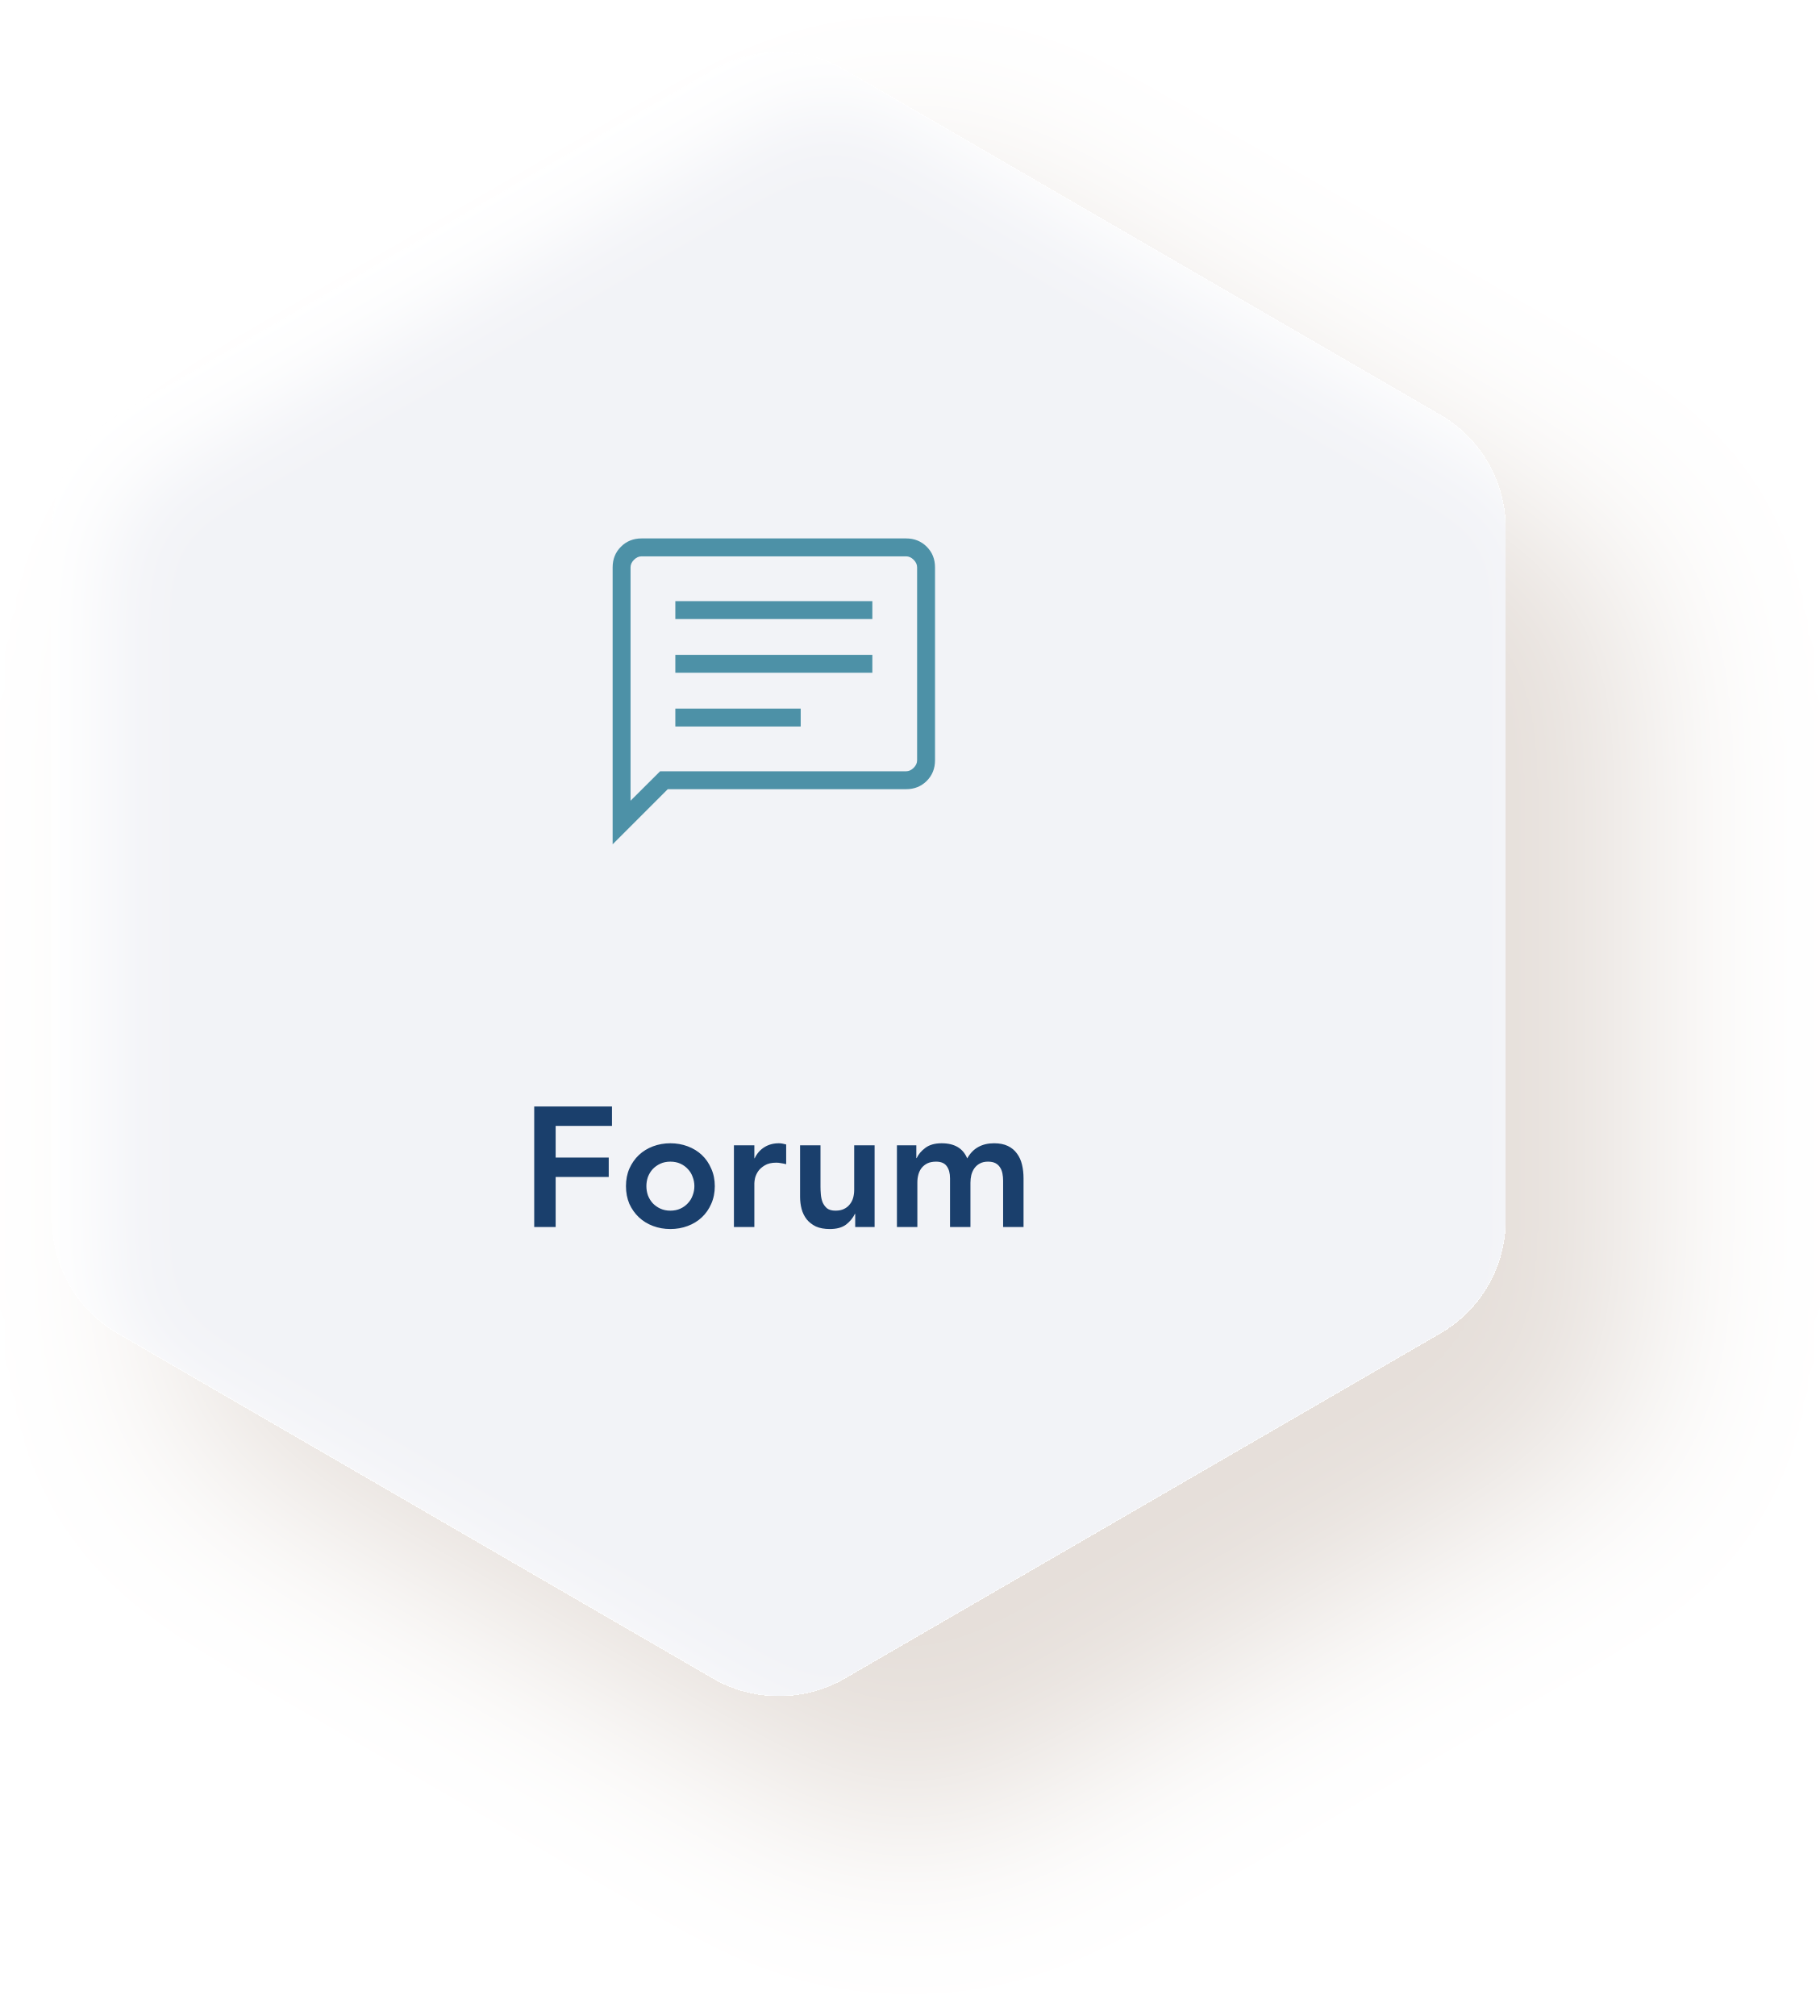
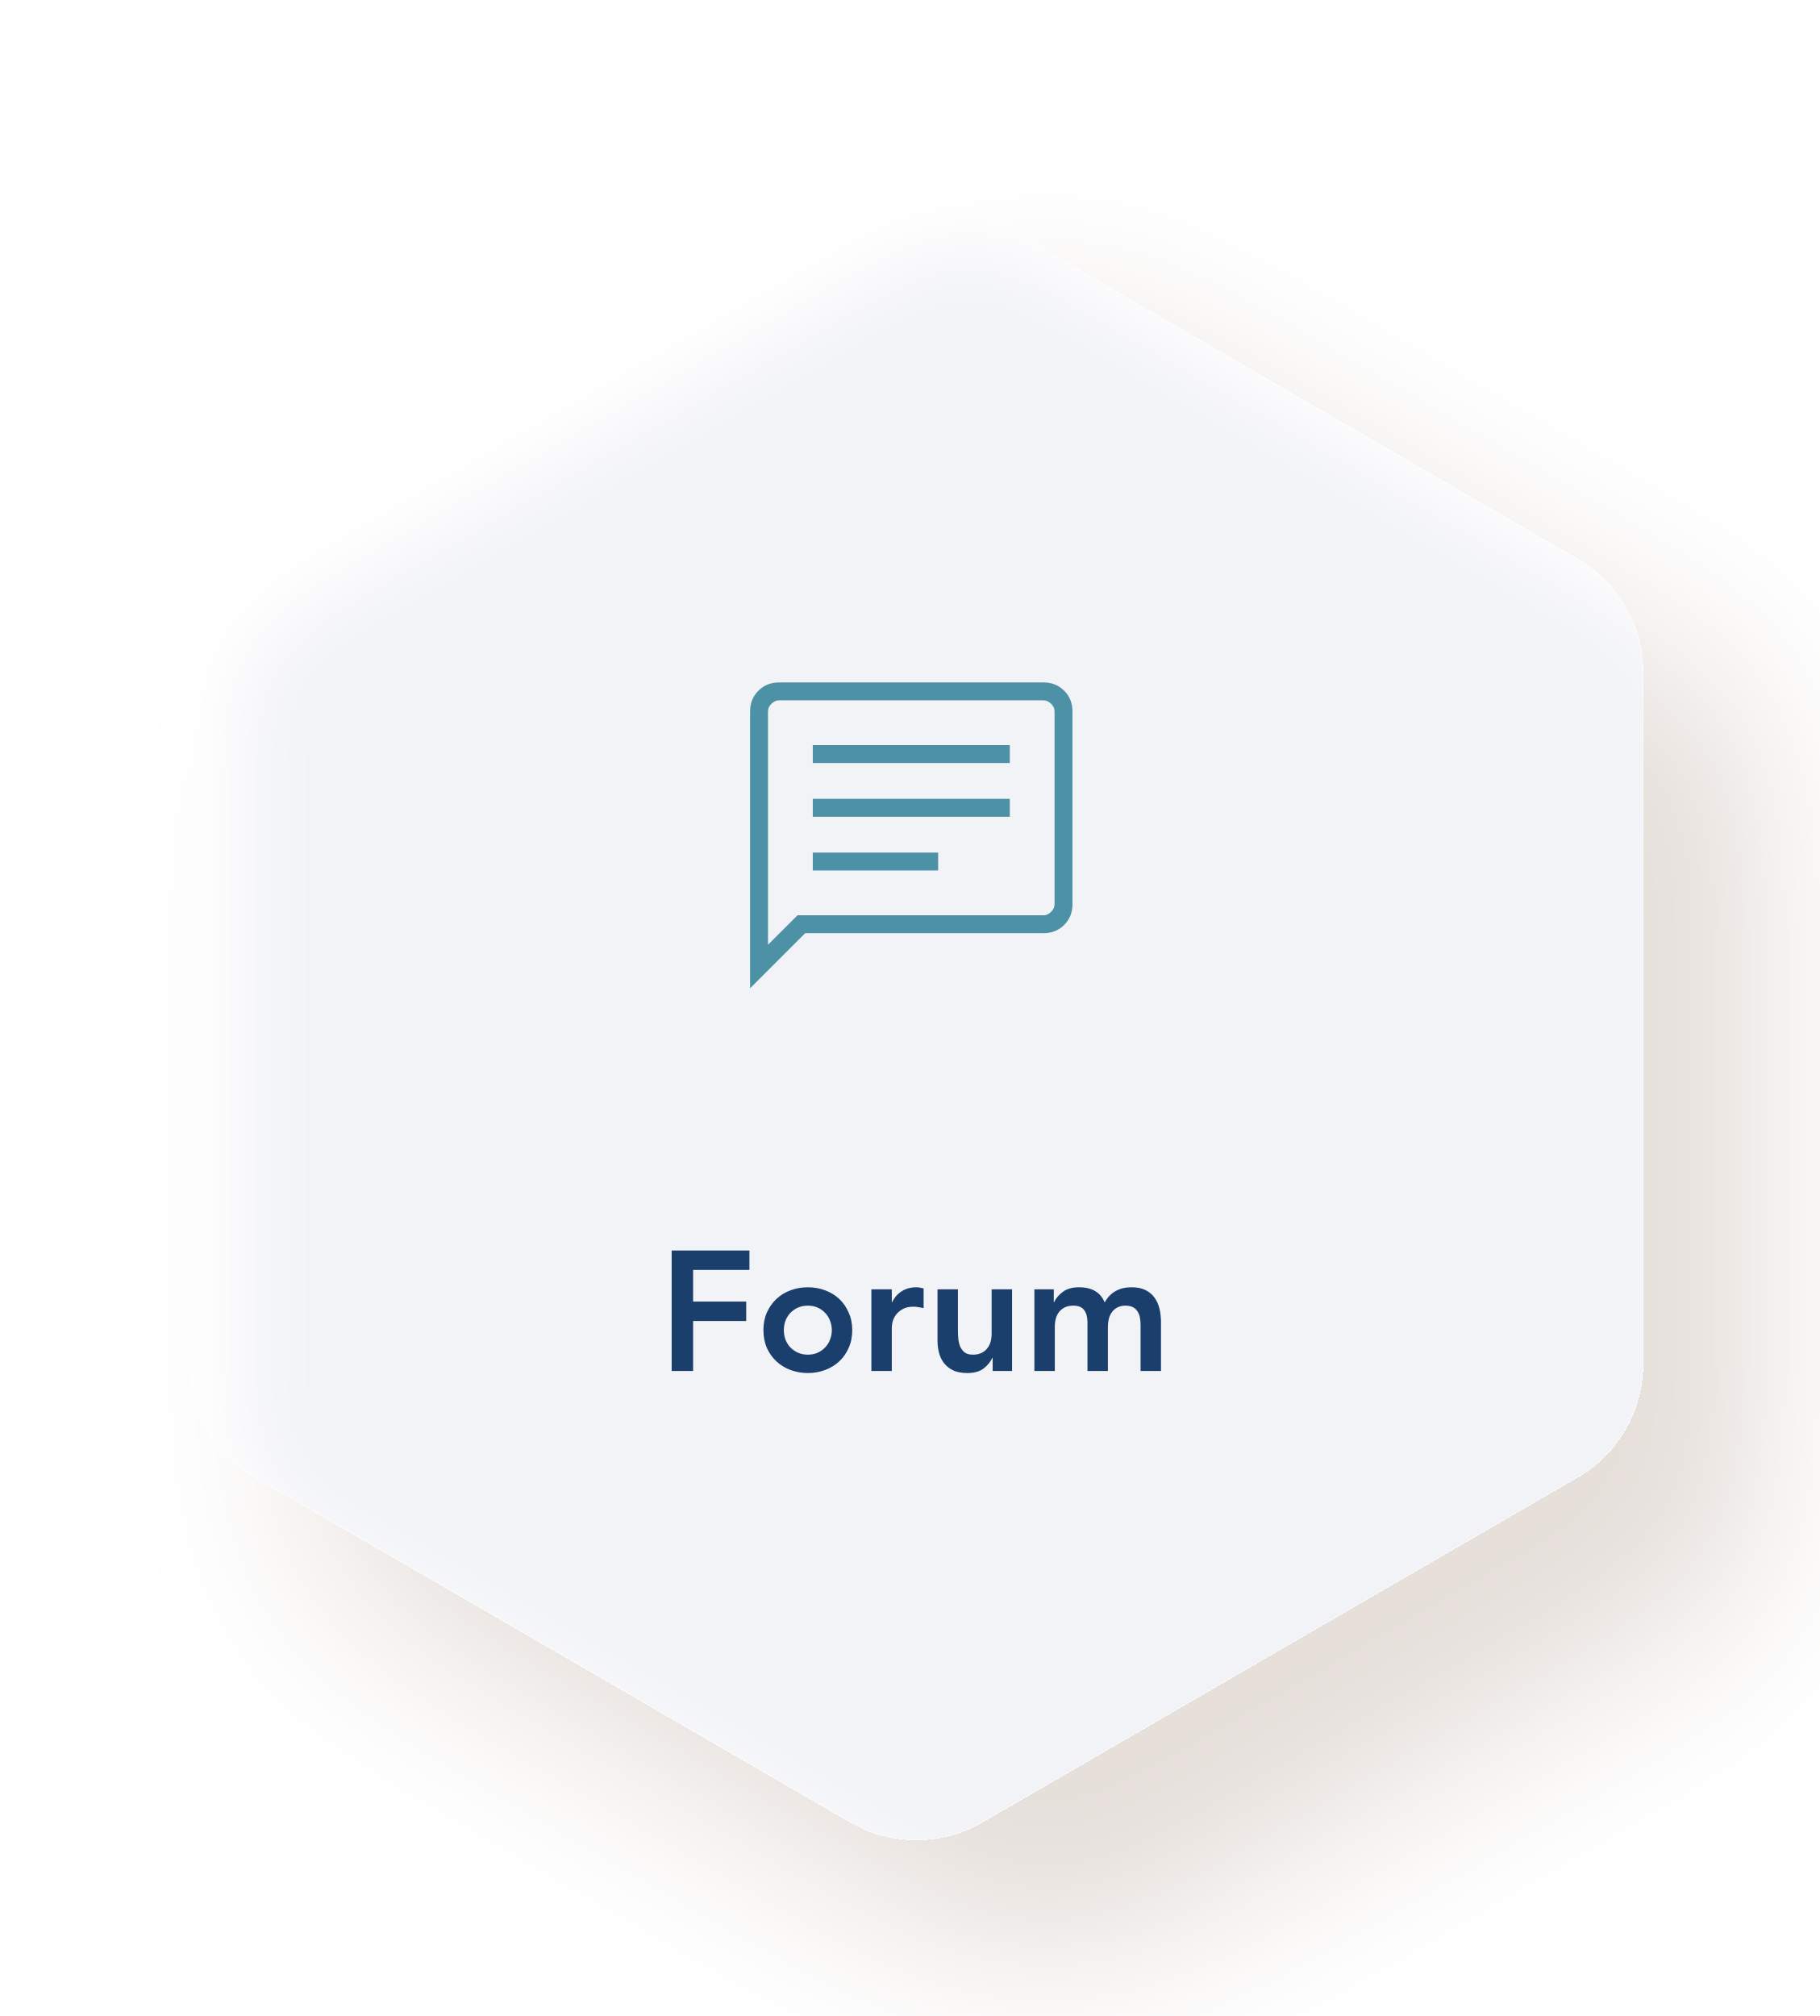
- <svg xmlns="http://www.w3.org/2000/svg" width="139" height="154" viewBox="0 0 139 154" fill="none">
+ <svg xmlns="http://www.w3.org/2000/svg" width="139" height="154" viewBox="-10.5 -11 139 154" fill="none">
  <g filter="url(#filter0_di_1_68)">
    <path d="M110.015 31.715C113.101 33.503 115.001 36.8 115.001 40.367V93.178C115.001 96.745 113.101 100.042 110.015 101.83L64.514 128.197C61.413 129.994 57.588 129.994 54.486 128.197L8.986 101.83C5.9 100.042 4 96.745 4 93.178V40.367C4 36.8 5.9 33.503 8.986 31.715L54.486 5.348C57.588 3.551 61.413 3.551 64.514 5.348L110.015 31.715Z" fill="#F2F3F7" />
  </g>
  <path d="M40.809 84.525H46.749V86.007H42.447V88.425H46.502V89.907H42.447V93.729H40.809V84.525ZM47.818 90.609C47.818 90.115 47.905 89.668 48.078 89.27C48.26 88.862 48.503 88.516 48.806 88.23C49.11 87.944 49.469 87.723 49.885 87.567C50.301 87.411 50.743 87.333 51.211 87.333C51.679 87.333 52.121 87.411 52.537 87.567C52.953 87.723 53.313 87.944 53.616 88.23C53.92 88.516 54.158 88.862 54.331 89.27C54.513 89.668 54.604 90.115 54.604 90.609C54.604 91.103 54.513 91.553 54.331 91.961C54.158 92.359 53.92 92.702 53.616 92.988C53.313 93.274 52.953 93.495 52.537 93.651C52.121 93.807 51.679 93.885 51.211 93.885C50.743 93.885 50.301 93.807 49.885 93.651C49.469 93.495 49.11 93.274 48.806 92.988C48.503 92.702 48.26 92.359 48.078 91.961C47.905 91.553 47.818 91.103 47.818 90.609ZM49.378 90.609C49.378 90.851 49.417 91.085 49.495 91.311C49.582 91.536 49.703 91.735 49.859 91.909C50.024 92.082 50.219 92.221 50.444 92.325C50.67 92.429 50.925 92.481 51.211 92.481C51.497 92.481 51.753 92.429 51.978 92.325C52.204 92.221 52.394 92.082 52.55 91.909C52.715 91.735 52.836 91.536 52.914 91.311C53.001 91.085 53.044 90.851 53.044 90.609C53.044 90.366 53.001 90.132 52.914 89.907C52.836 89.681 52.715 89.482 52.55 89.309C52.394 89.135 52.204 88.997 51.978 88.893C51.753 88.789 51.497 88.737 51.211 88.737C50.925 88.737 50.67 88.789 50.444 88.893C50.219 88.997 50.024 89.135 49.859 89.309C49.703 89.482 49.582 89.681 49.495 89.907C49.417 90.132 49.378 90.366 49.378 90.609ZM56.065 87.489H57.625V88.477H57.651C57.824 88.113 58.071 87.831 58.392 87.632C58.713 87.432 59.081 87.333 59.497 87.333C59.592 87.333 59.683 87.341 59.77 87.359C59.865 87.376 59.961 87.398 60.056 87.424V88.932C59.926 88.897 59.796 88.871 59.666 88.854C59.545 88.828 59.423 88.815 59.302 88.815C58.938 88.815 58.643 88.884 58.418 89.023C58.201 89.153 58.032 89.304 57.911 89.478C57.798 89.651 57.72 89.824 57.677 89.998C57.642 90.171 57.625 90.301 57.625 90.388V93.729H56.065V87.489ZM66.812 93.729H65.33V92.728H65.304C65.156 93.04 64.931 93.313 64.628 93.547C64.324 93.772 63.913 93.885 63.393 93.885C62.977 93.885 62.621 93.82 62.327 93.69C62.041 93.551 61.807 93.369 61.625 93.144C61.443 92.91 61.313 92.645 61.235 92.351C61.157 92.056 61.118 91.748 61.118 91.428V87.489H62.678V90.648C62.678 90.821 62.686 91.016 62.704 91.233C62.721 91.441 62.764 91.64 62.834 91.831C62.912 92.013 63.024 92.169 63.172 92.299C63.328 92.42 63.544 92.481 63.822 92.481C64.082 92.481 64.298 92.437 64.472 92.351C64.654 92.264 64.801 92.147 64.914 92C65.035 91.852 65.122 91.683 65.174 91.493C65.226 91.302 65.252 91.103 65.252 90.895V87.489H66.812V93.729ZM68.517 87.489H69.999V88.464H70.025C70.164 88.169 70.385 87.909 70.689 87.684C71.001 87.45 71.416 87.333 71.936 87.333C72.916 87.333 73.566 87.718 73.886 88.49C74.112 88.091 74.394 87.801 74.731 87.619C75.07 87.428 75.472 87.333 75.941 87.333C76.356 87.333 76.707 87.402 76.993 87.541C77.279 87.679 77.509 87.87 77.683 88.113C77.865 88.355 77.995 88.641 78.073 88.971C78.15 89.291 78.189 89.638 78.189 90.011V93.729H76.629V90.193C76.629 90.002 76.612 89.82 76.578 89.647C76.543 89.465 76.482 89.309 76.395 89.179C76.309 89.04 76.192 88.932 76.044 88.854C75.897 88.776 75.707 88.737 75.472 88.737C75.23 88.737 75.022 88.784 74.849 88.88C74.684 88.966 74.545 89.088 74.433 89.244C74.329 89.391 74.251 89.564 74.198 89.764C74.155 89.954 74.133 90.149 74.133 90.349V93.729H72.573V90.011C72.573 89.621 72.491 89.313 72.326 89.088C72.162 88.854 71.889 88.737 71.507 88.737C71.248 88.737 71.026 88.78 70.844 88.867C70.671 88.953 70.524 89.07 70.403 89.218C70.29 89.365 70.207 89.534 70.156 89.725C70.103 89.915 70.078 90.115 70.078 90.323V93.729H68.517V87.489Z" fill="#1A3F6C" />
  <path d="M51.589 55.496H61.166V54.128H51.589V55.496ZM51.589 51.392H66.639V50.023H51.589V51.392ZM51.589 47.287H66.639V45.919H51.589V47.287ZM46.8 64.495V43.34C46.8 42.711 47.011 42.185 47.434 41.764C47.855 41.342 48.38 41.13 49.01 41.13H69.218C69.847 41.13 70.373 41.342 70.794 41.764C71.216 42.185 71.427 42.711 71.427 43.34V58.075C71.427 58.705 71.217 59.23 70.795 59.653C70.373 60.074 69.847 60.285 69.218 60.285H51.01L46.8 64.495ZM50.426 58.917H69.218C69.427 58.917 69.62 58.829 69.796 58.654C69.972 58.478 70.059 58.285 70.059 58.075V43.34C70.059 43.13 69.972 42.937 69.796 42.761C69.62 42.586 69.427 42.498 69.218 42.498H49.01C48.8 42.498 48.607 42.586 48.431 42.761C48.256 42.937 48.168 43.13 48.168 43.34V61.167L50.426 58.917Z" fill="#4D91A7" />
  <defs>
    <filter id="filter0_di_1_68" x="0" y="0" width="139.001" height="153.545" filterUnits="userSpaceOnUse" color-interpolation-filters="sRGB">
      <feFlood flood-opacity="0" result="BackgroundImageFix" />
      <feColorMatrix in="SourceAlpha" type="matrix" values="0 0 0 0 0 0 0 0 0 0 0 0 0 0 0 0 0 0 127 0" result="hardAlpha" />
      <feOffset dx="10" dy="10" />
      <feGaussianBlur stdDeviation="7" />
      <feComposite in2="hardAlpha" operator="out" />
      <feColorMatrix type="matrix" values="0 0 0 0 0.898 0 0 0 0 0.871 0 0 0 0 0.851 0 0 0 1 0" />
      <feBlend mode="normal" in2="BackgroundImageFix" result="effect1_dropShadow_1_68" />
      <feBlend mode="normal" in="SourceGraphic" in2="effect1_dropShadow_1_68" result="shape" />
      <feColorMatrix in="SourceAlpha" type="matrix" values="0 0 0 0 0 0 0 0 0 0 0 0 0 0 0 0 0 0 127 0" result="hardAlpha" />
      <feOffset dx="4" dy="4" />
      <feGaussianBlur stdDeviation="3" />
      <feComposite in2="hardAlpha" operator="arithmetic" k2="-1" k3="1" />
      <feColorMatrix type="matrix" values="0 0 0 0 1 0 0 0 0 1 0 0 0 0 1 0 0 0 1 0" />
      <feBlend mode="normal" in2="shape" result="effect2_innerShadow_1_68" />
    </filter>
  </defs>
</svg>
